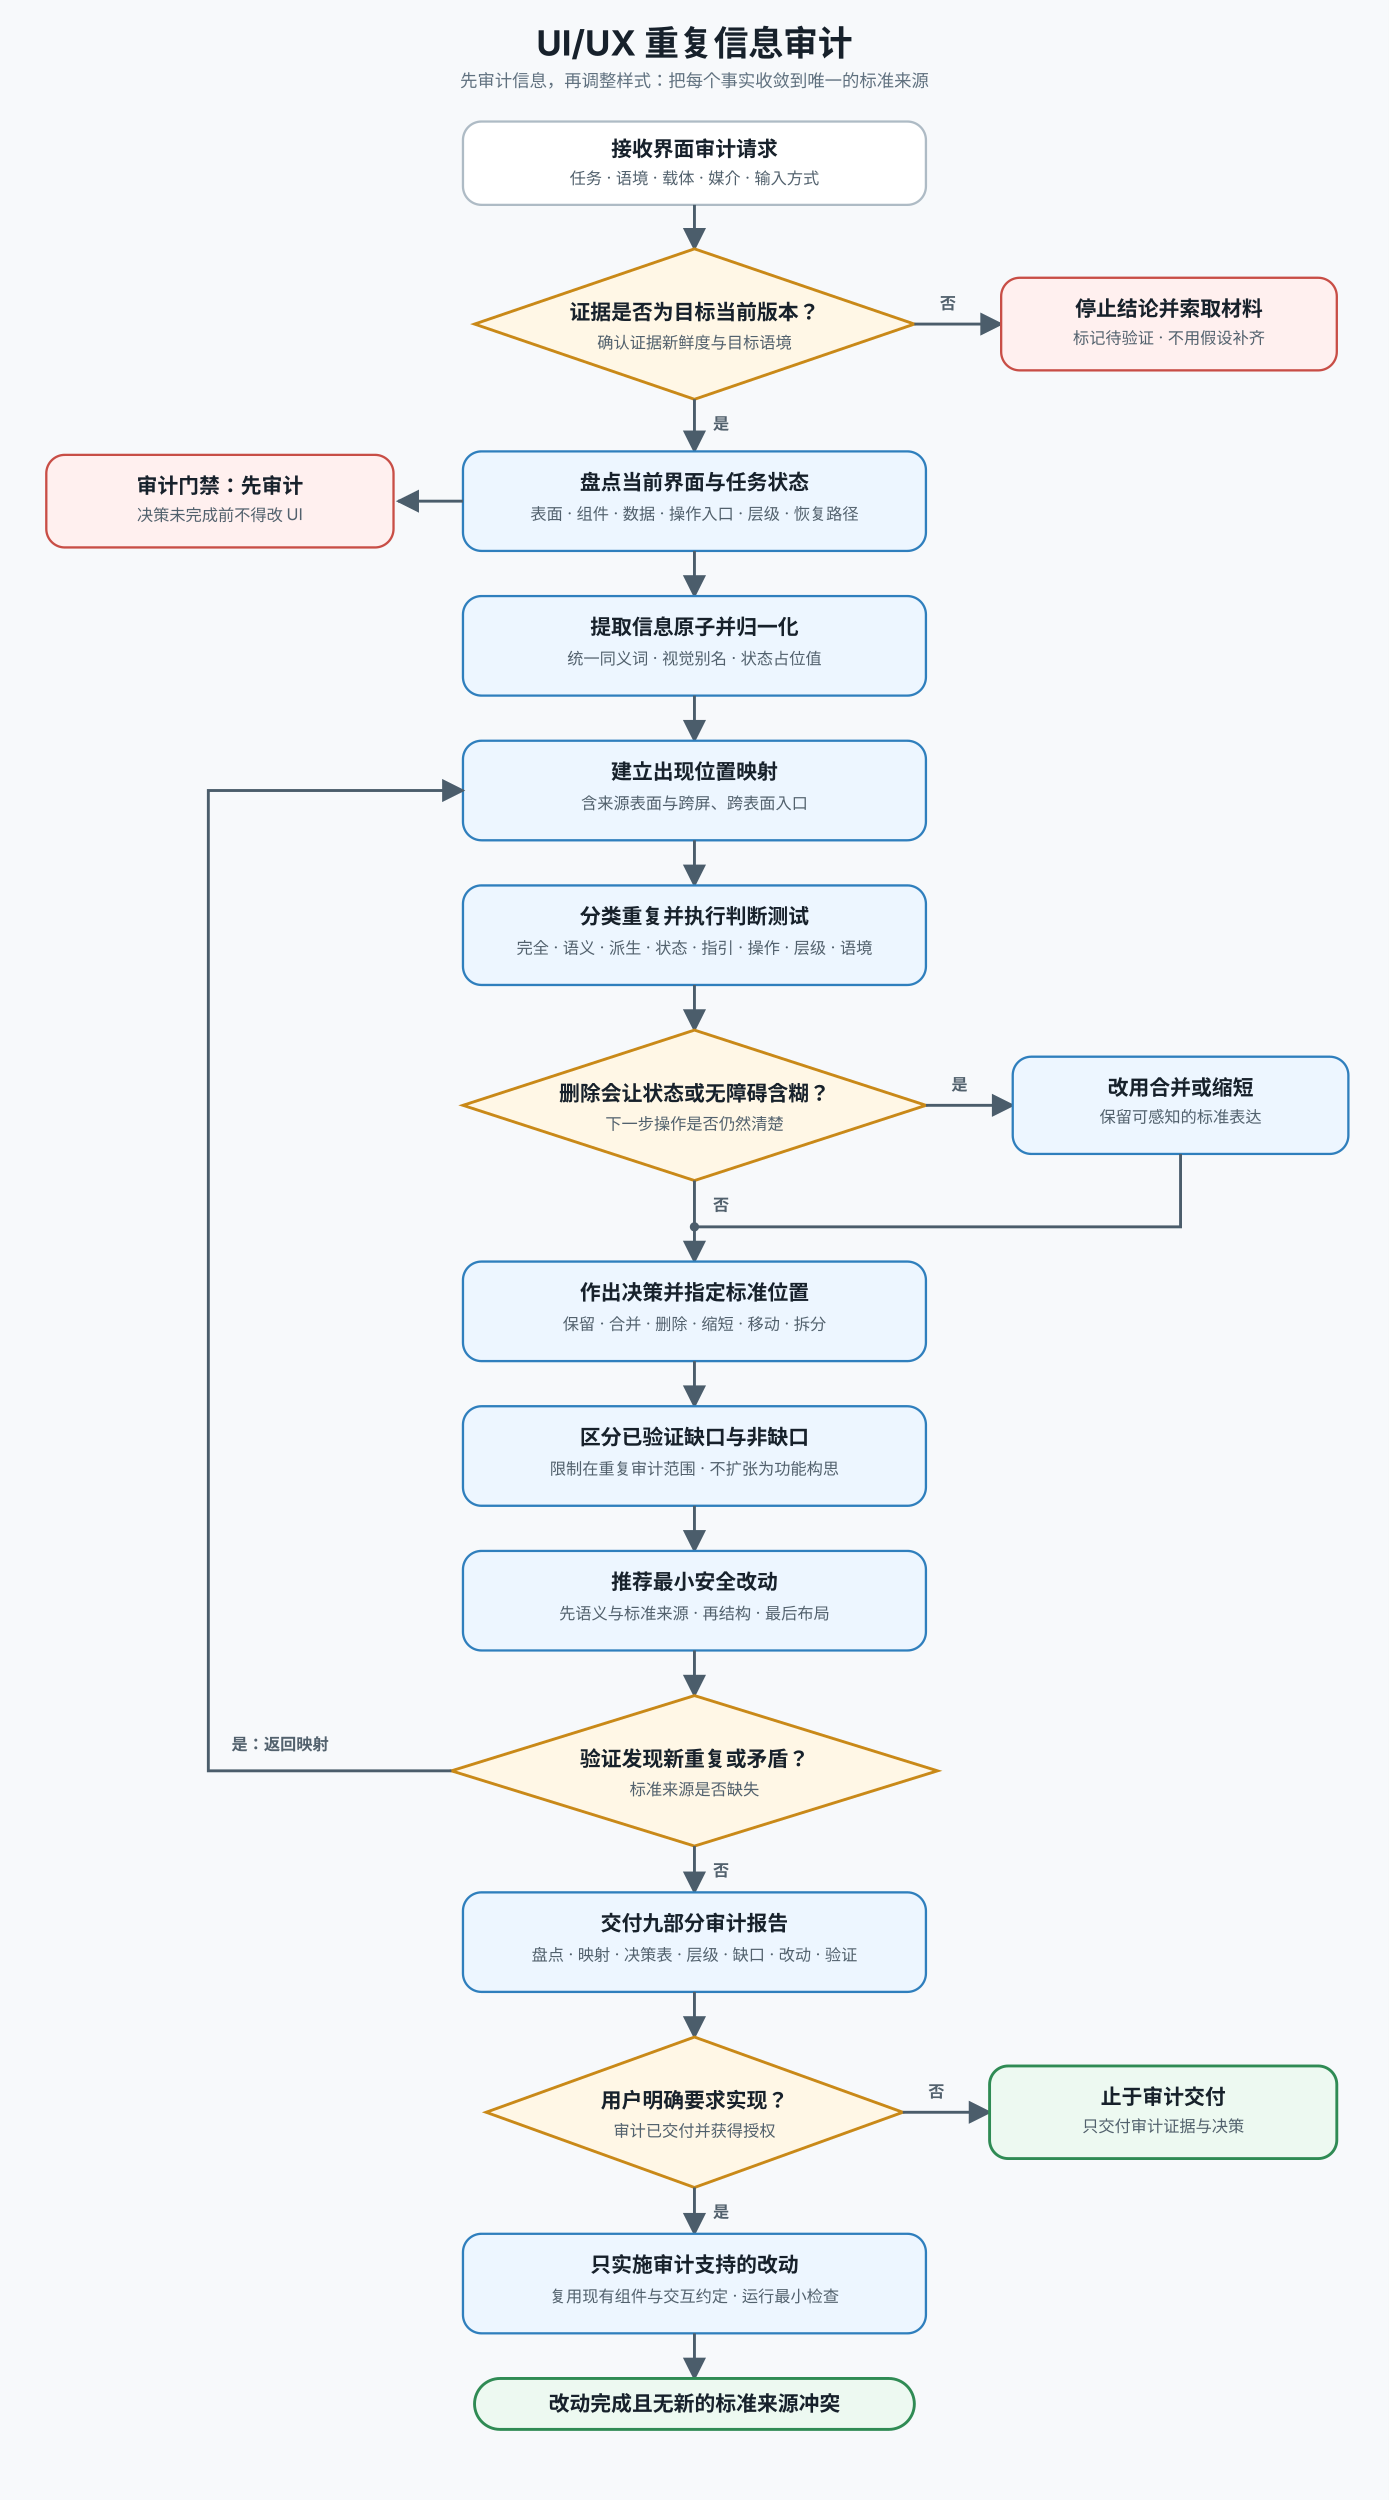
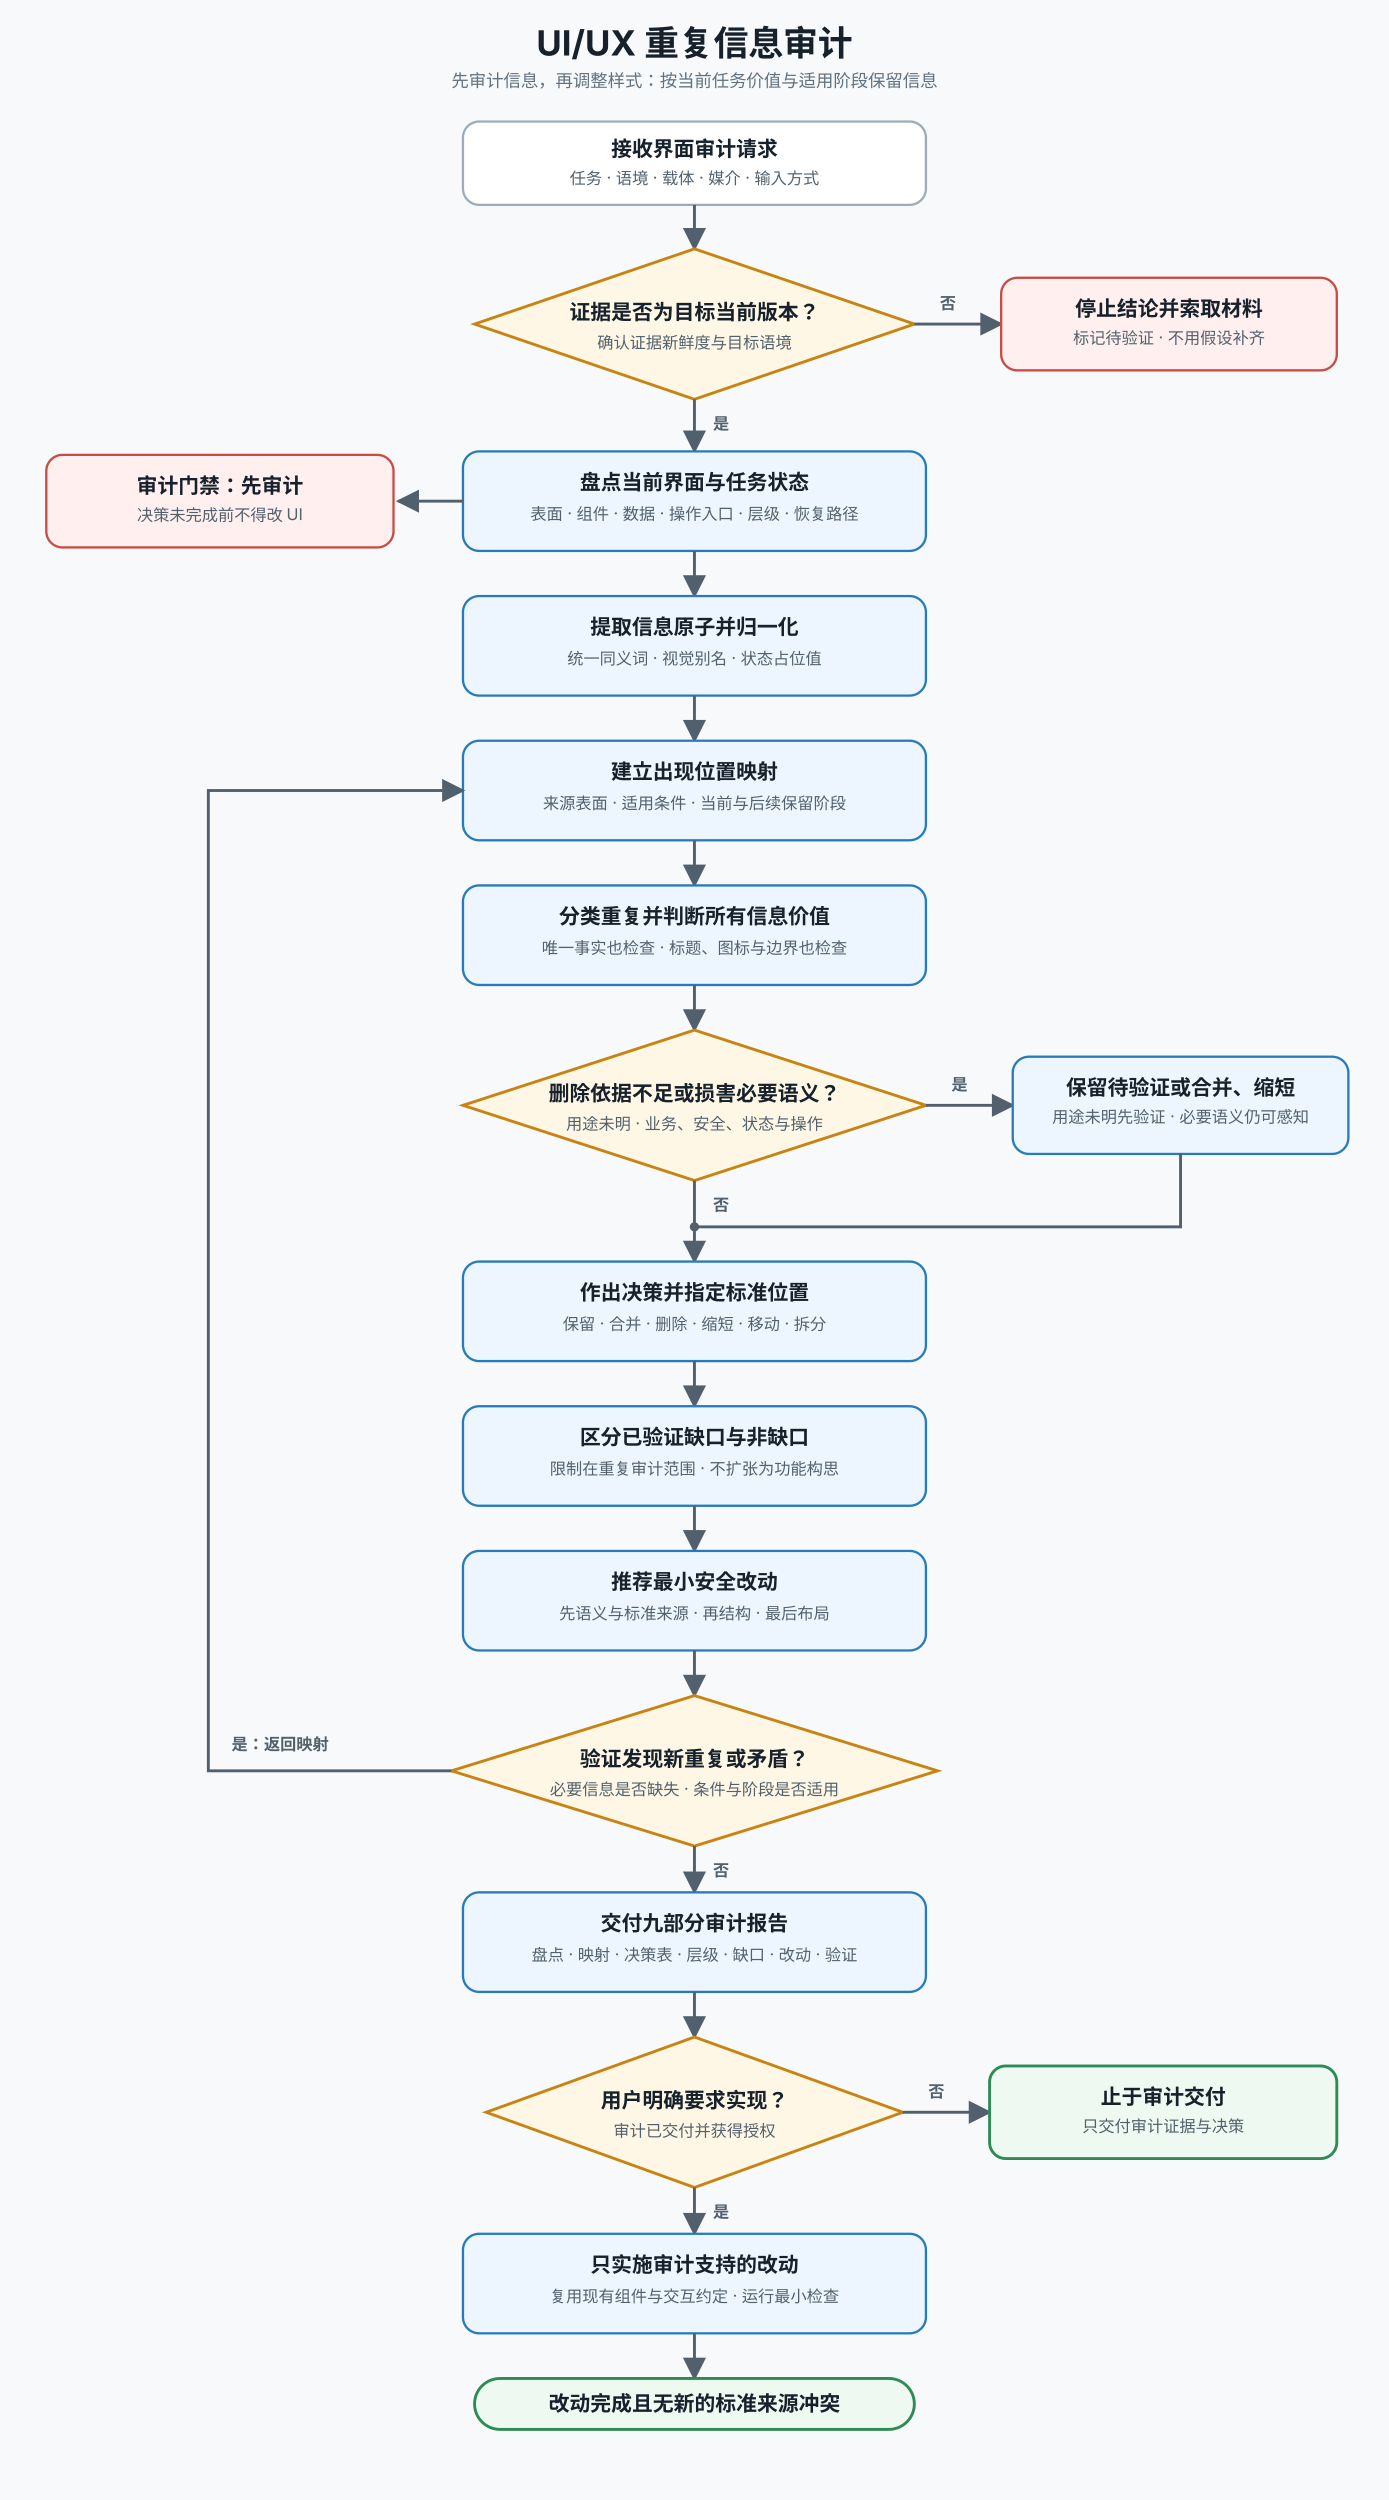
<svg xmlns="http://www.w3.org/2000/svg" width="1200" height="2160" viewBox="0 0 1200 2160" role="img" aria-labelledby="title desc">
  <defs>
    <marker id="arrow" viewBox="0 0 10 10" refX="9" refY="5" markerWidth="8" markerHeight="8" orient="auto">
-       <path d="M0 0 L10 5 L0 10 Z" fill="#4b5d6b" />
+       <path d="M0 0 L10 5 L0 10 Z" fill="#52606d" />
    </marker>
    <style>
      .title { font: 700 30px -apple-system, BlinkMacSystemFont, "PingFang SC", sans-serif; fill: #17212b; }
      .subtitle { font: 400 15px -apple-system, BlinkMacSystemFont, "PingFang SC", sans-serif; fill: #60717f; }
      .label { font: 600 18px -apple-system, BlinkMacSystemFont, "PingFang SC", sans-serif; fill: #17212b; text-anchor: middle; }
      .detail { font: 400 14px -apple-system, BlinkMacSystemFont, "PingFang SC", sans-serif; fill: #52616d; text-anchor: middle; }
      .branch { font: 700 14px -apple-system, BlinkMacSystemFont, "PingFang SC", sans-serif; fill: #52616d; }
-       .line { fill: none; stroke: #4b5d6b; stroke-width: 2.5; marker-end: url(#arrow); }
-       .route { fill: none; stroke: #4b5d6b; stroke-width: 2.5; }
-       .step { fill: #ffffff; stroke: #aebbc5; stroke-width: 2; }
-       .action { fill: #edf6ff; stroke: #2f7fbd; stroke-width: 2; }
-       .decision { fill: #fff7e6; stroke: #c98918; stroke-width: 2.5; }
-       .stop { fill: #fff0ef; stroke: #c84e46; stroke-width: 2; }
-       .done { fill: #edf9f1; stroke: #2f8b54; stroke-width: 2.5; }
+       .line { fill: none; stroke: #52606d; stroke-width: 2.5; marker-end: url(#arrow); }
+       .route { fill: none; stroke: #52606d; stroke-width: 2.5; }
+       .step { fill: #ffffff; stroke: #9eacb8; stroke-width: 2; }
+       .action { fill: #edf6ff; stroke: #287bbb; stroke-width: 2; }
+       .decision { fill: #fff7e6; stroke: #c98312; stroke-width: 2.5; }
+       .stop { fill: #fff0ef; stroke: #c94b43; stroke-width: 2; }
+       .done { fill: #edf9f1; stroke: #2e8b54; stroke-width: 2.5; }
    </style>
  </defs>
  <rect width="1200" height="2160" fill="#f7f9fb" />
  <text class="title" x="600" y="48" text-anchor="middle">UI/UX 重复信息审计</text>
-   <text class="subtitle" x="600" y="75" text-anchor="middle">先审计信息，再调整样式：把每个事实收敛到唯一的标准来源</text>
-   <rect class="step" x="400" y="105" width="400" height="72" rx="16" />
+   <text class="subtitle" x="600" y="75" text-anchor="middle">先审计信息，再调整样式：按当前任务价值与适用阶段保留信息</text>
+   <rect class="step" x="400" y="105" width="400" height="72" rx="14" />
  <text class="label" x="600" y="135">接收界面审计请求</text>
  <text class="detail" x="600" y="159">任务 · 语境 · 载体 · 媒介 · 输入方式</text>
  <path class="line" d="M600 177 V215" />
  <polygon class="decision" points="600,215 790,280 600,345 410,280" />
  <text class="label" x="600" y="276">证据是否为目标当前版本？</text>
  <text class="detail" x="600" y="301">确认证据新鲜度与目标语境</text>
  <text class="branch" x="812" y="267">否</text>
  <path class="line" d="M790 280 H865" />
-   <rect class="stop" x="865" y="240" width="290" height="80" rx="16" />
+   <rect class="stop" x="865" y="240" width="290" height="80" rx="14" />
  <text class="label" x="1010" y="273">停止结论并索取材料</text>
  <text class="detail" x="1010" y="297">标记待验证 · 不用假设补齐</text>
  <text class="branch" x="616" y="371">是</text>
  <path class="line" d="M600 345 V390" />
-   <rect class="action" x="400" y="390" width="400" height="86" rx="16" />
+   <rect class="action" x="400" y="390" width="400" height="86" rx="14" />
  <text class="label" x="600" y="423">盘点当前界面与任务状态</text>
  <text class="detail" x="600" y="449">表面 · 组件 · 数据 · 操作入口 · 层级 · 恢复路径</text>
  <path class="line" d="M400 433 H344" />
-   <rect class="stop" x="40" y="393" width="300" height="80" rx="16" />
+   <rect class="stop" x="40" y="393" width="300" height="80" rx="14" />
  <text class="label" x="190" y="426">审计门禁：先审计</text>
  <text class="detail" x="190" y="450">决策未完成前不得改 UI</text>
  <path class="line" d="M600 476 V515" />
-   <rect class="action" x="400" y="515" width="400" height="86" rx="16" />
+   <rect class="action" x="400" y="515" width="400" height="86" rx="14" />
  <text class="label" x="600" y="548">提取信息原子并归一化</text>
  <text class="detail" x="600" y="574">统一同义词 · 视觉别名 · 状态占位值</text>
  <path class="line" d="M600 601 V640" />
-   <rect class="action" x="400" y="640" width="400" height="86" rx="16" />
+   <rect class="action" x="400" y="640" width="400" height="86" rx="14" />
  <text class="label" x="600" y="673">建立出现位置映射</text>
-   <text class="detail" x="600" y="699">含来源表面与跨屏、跨表面入口</text>
+   <text class="detail" x="600" y="699">来源表面 · 适用条件 · 当前与后续保留阶段</text>
  <path class="line" d="M600 726 V765" />
-   <rect class="action" x="400" y="765" width="400" height="86" rx="16" />
-   <text class="label" x="600" y="798">分类重复并执行判断测试</text>
-   <text class="detail" x="600" y="824">完全 · 语义 · 派生 · 状态 · 指引 · 操作 · 层级 · 语境</text>
+   <rect class="action" x="400" y="765" width="400" height="86" rx="14" />
+   <text class="label" x="600" y="798">分类重复并判断所有信息价值</text>
+   <text class="detail" x="600" y="824">唯一事实也检查 · 标题、图标与边界也检查</text>
  <path class="line" d="M600 851 V890" />
  <polygon class="decision" points="600,890 800,955 600,1020 400,955" />
-   <text class="label" x="600" y="951">删除会让状态或无障碍含糊？</text>
-   <text class="detail" x="600" y="976">下一步操作是否仍然清楚</text>
+   <text class="label" x="600" y="951">删除依据不足或损害必要语义？</text>
+   <text class="detail" x="600" y="976">用途未明 · 业务、安全、状态与操作</text>
  <text class="branch" x="822" y="942">是</text>
  <path class="line" d="M800 955 H875" />
-   <rect class="action" x="875" y="913" width="290" height="84" rx="16" />
-   <text class="label" x="1020" y="946">改用合并或缩短</text>
-   <text class="detail" x="1020" y="970">保留可感知的标准表达</text>
+   <rect class="action" x="875" y="913" width="290" height="84" rx="14" />
+   <text class="label" x="1020" y="946">保留待验证或合并、缩短</text>
+   <text class="detail" x="1020" y="970">用途未明先验证 · 必要语义仍可感知</text>
  <text class="branch" x="616" y="1046">否</text>
  <path class="route" d="M600 1020 V1060" />
  <path class="route" d="M1020 997 V1060 H600" />
-   <circle cx="600" cy="1060" r="4" fill="#4b5d6b" />
+   <circle cx="600" cy="1060" r="4" fill="#52606d" />
  <path class="line" d="M600 1060 V1090" />
-   <rect class="action" x="400" y="1090" width="400" height="86" rx="16" />
+   <rect class="action" x="400" y="1090" width="400" height="86" rx="14" />
  <text class="label" x="600" y="1123">作出决策并指定标准位置</text>
  <text class="detail" x="600" y="1149">保留 · 合并 · 删除 · 缩短 · 移动 · 拆分</text>
  <path class="line" d="M600 1176 V1215" />
-   <rect class="action" x="400" y="1215" width="400" height="86" rx="16" />
+   <rect class="action" x="400" y="1215" width="400" height="86" rx="14" />
  <text class="label" x="600" y="1248">区分已验证缺口与非缺口</text>
  <text class="detail" x="600" y="1274">限制在重复审计范围 · 不扩张为功能构思</text>
  <path class="line" d="M600 1301 V1340" />
-   <rect class="action" x="400" y="1340" width="400" height="86" rx="16" />
+   <rect class="action" x="400" y="1340" width="400" height="86" rx="14" />
  <text class="label" x="600" y="1373">推荐最小安全改动</text>
  <text class="detail" x="600" y="1399">先语义与标准来源 · 再结构 · 最后布局</text>
  <path class="line" d="M600 1426 V1465" />
  <polygon class="decision" points="600,1465 810,1530 600,1595 390,1530" />
  <text class="label" x="600" y="1526">验证发现新重复或矛盾？</text>
-   <text class="detail" x="600" y="1551">标准来源是否缺失</text>
+   <text class="detail" x="600" y="1551">必要信息是否缺失 · 条件与阶段是否适用</text>
  <text class="branch" x="200" y="1512">是：返回映射</text>
  <path class="line" d="M390 1530 H180 V683 H400" />
  <text class="branch" x="616" y="1621">否</text>
  <path class="line" d="M600 1595 V1635" />
-   <rect class="action" x="400" y="1635" width="400" height="86" rx="16" />
+   <rect class="action" x="400" y="1635" width="400" height="86" rx="14" />
  <text class="label" x="600" y="1668">交付九部分审计报告</text>
  <text class="detail" x="600" y="1694">盘点 · 映射 · 决策表 · 层级 · 缺口 · 改动 · 验证</text>
  <path class="line" d="M600 1721 V1760" />
  <polygon class="decision" points="600,1760 780,1825 600,1890 420,1825" />
  <text class="label" x="600" y="1821">用户明确要求实现？</text>
  <text class="detail" x="600" y="1846">审计已交付并获得授权</text>
  <text class="branch" x="802" y="1812">否</text>
  <path class="line" d="M780 1825 H855" />
-   <rect class="done" x="855" y="1785" width="300" height="80" rx="16" />
+   <rect class="done" x="855" y="1785" width="300" height="80" rx="14" />
  <text class="label" x="1005" y="1818">止于审计交付</text>
  <text class="detail" x="1005" y="1842">只交付审计证据与决策</text>
  <text class="branch" x="616" y="1916">是</text>
  <path class="line" d="M600 1890 V1930" />
-   <rect class="action" x="400" y="1930" width="400" height="86" rx="16" />
+   <rect class="action" x="400" y="1930" width="400" height="86" rx="14" />
  <text class="label" x="600" y="1963">只实施审计支持的改动</text>
  <text class="detail" x="600" y="1989">复用现有组件与交互约定 · 运行最小检查</text>
  <path class="line" d="M600 2016 V2055" />
  <rect class="done" x="410" y="2055" width="380" height="44" rx="22" />
  <text class="label" x="600" y="2083">改动完成且无新的标准来源冲突</text>
</svg>
